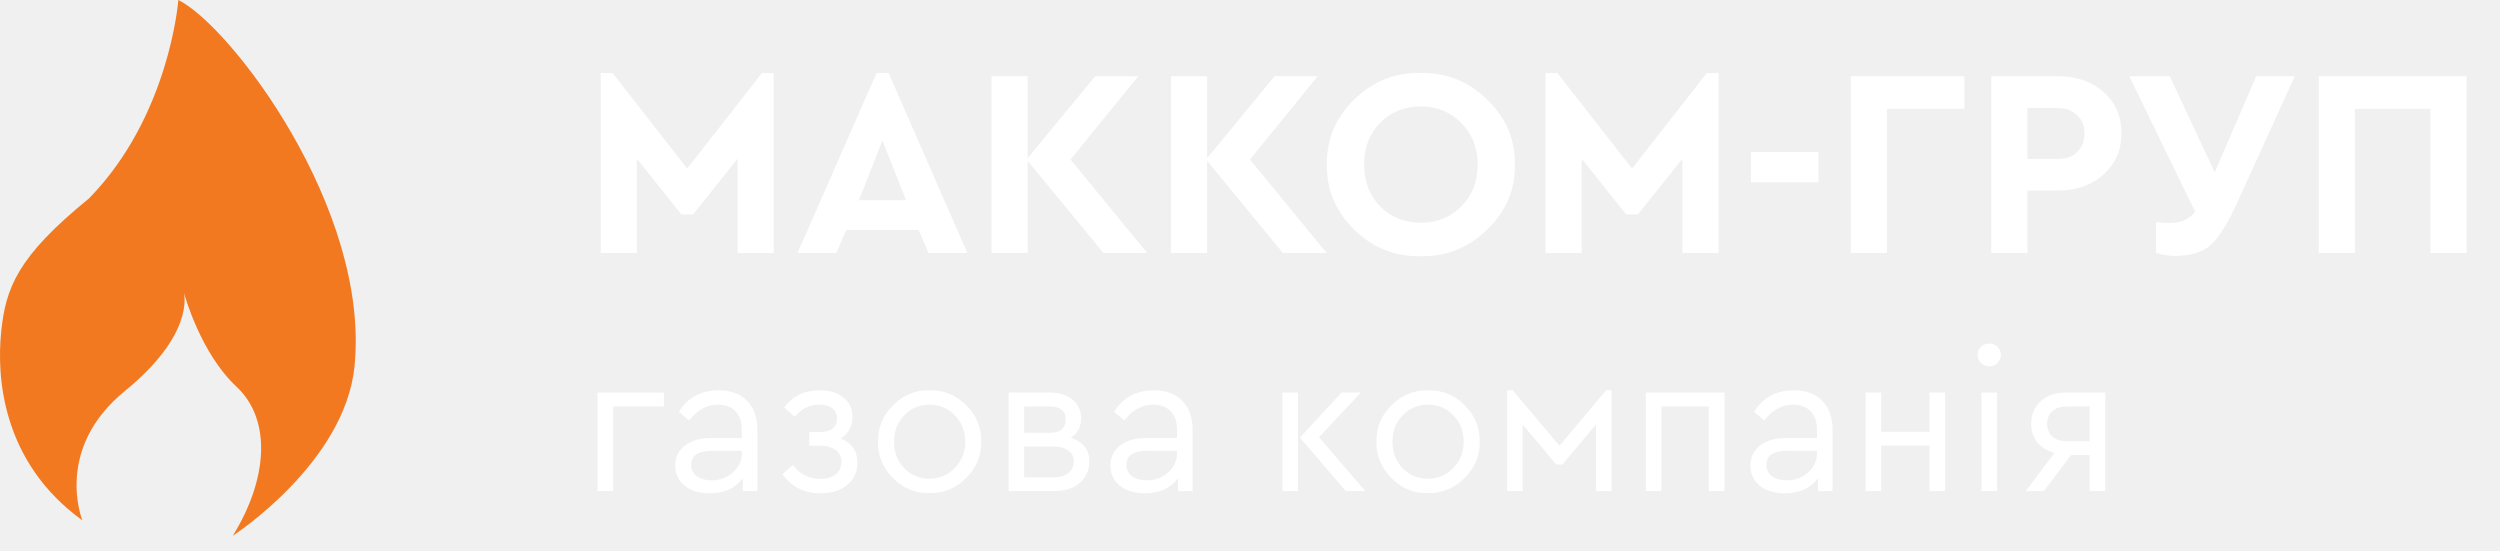
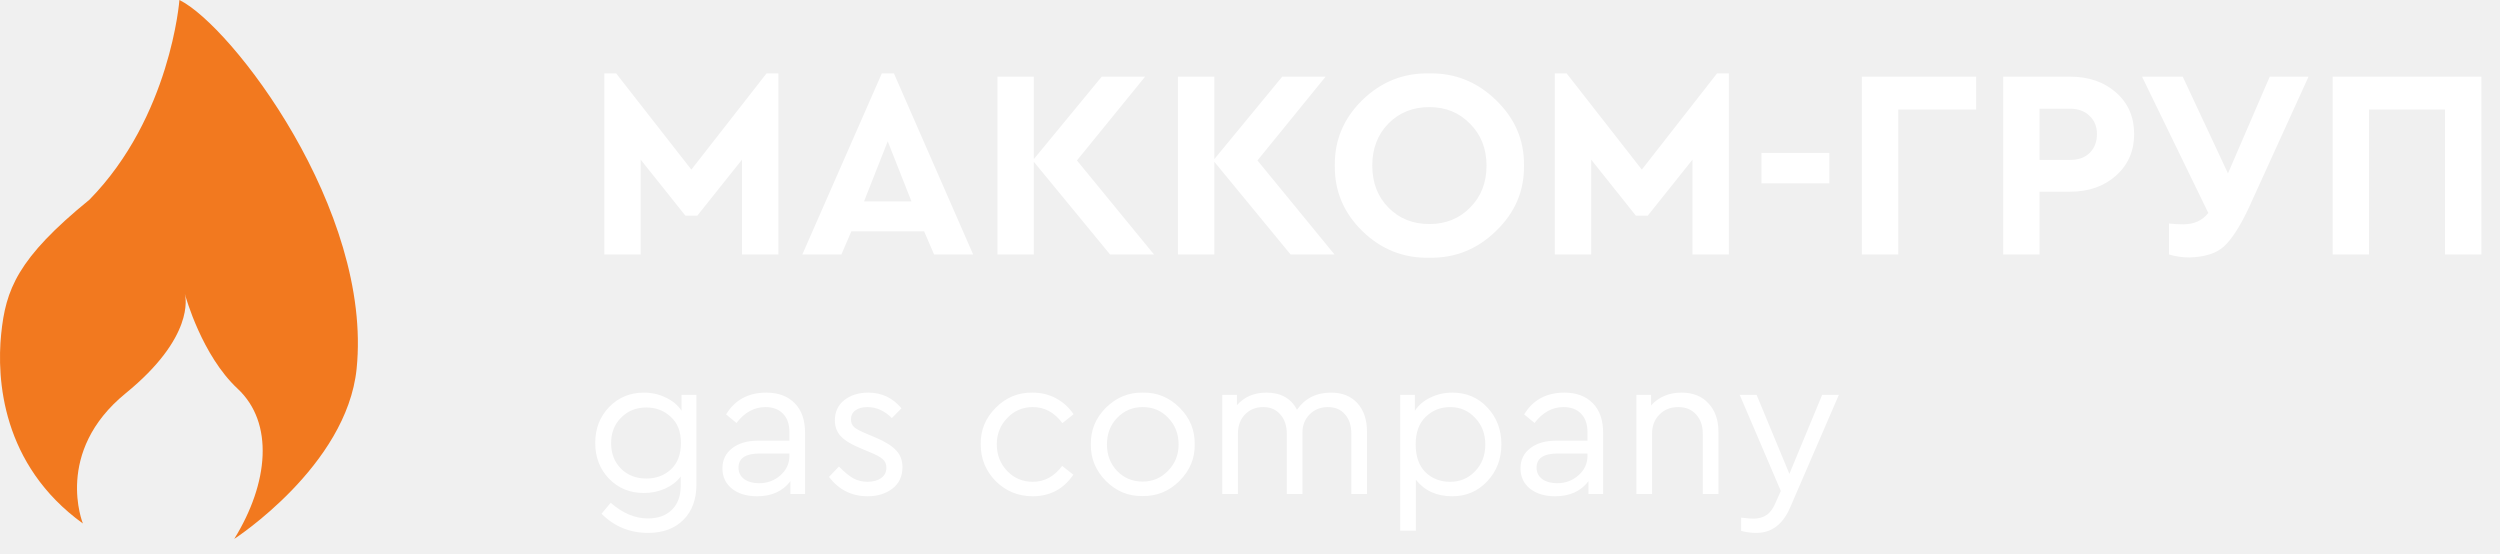
- <svg xmlns="http://www.w3.org/2000/svg" width="168" height="37" viewBox="0 0 168 37" fill="none">
-   <path d="M51.204 4.904H51.996V17H49.566V10.664L46.578 14.408H45.786L42.798 10.664V17H40.368V4.904H41.16L46.182 11.33L51.204 4.904ZM62.397 17L61.731 15.452H56.871L56.205 17H53.595L58.905 4.904H59.715L65.007 17H62.397ZM60.885 13.454L59.301 9.44L57.717 13.454H60.885ZM77.088 17H74.154L69.06 10.808V17H66.63V5.12H69.06V10.628L73.596 5.12H76.494L71.94 10.718L77.088 17ZM89.146 17H86.212L81.118 10.808V17H78.688V5.12H81.118V10.628L85.654 5.12H88.552L83.998 10.718L89.146 17ZM89.166 11.06C89.142 9.368 89.754 7.91 91.002 6.686C92.262 5.462 93.75 4.868 95.466 4.904C97.182 4.868 98.67 5.462 99.93 6.686C101.202 7.91 101.826 9.368 101.802 11.06C101.826 12.752 101.202 14.21 99.93 15.434C98.67 16.658 97.182 17.252 95.466 17.216C93.75 17.252 92.262 16.658 91.002 15.434C89.754 14.21 89.142 12.752 89.166 11.06ZM99.3 11.06C99.3 9.932 98.934 9.002 98.202 8.27C97.482 7.526 96.576 7.154 95.484 7.154C94.38 7.154 93.468 7.52 92.748 8.252C92.028 8.984 91.668 9.92 91.668 11.06C91.668 12.2 92.028 13.136 92.748 13.868C93.468 14.6 94.38 14.966 95.484 14.966C96.576 14.966 97.482 14.6 98.202 13.868C98.934 13.136 99.3 12.2 99.3 11.06ZM114.696 4.904H115.488V17H113.058V10.664L110.07 14.408H109.278L106.29 10.664V17H103.86V4.904H104.652L109.674 11.33L114.696 4.904ZM117.664 12.248V10.214H122.2V12.248H117.664ZM124.374 17V5.12H132.006V7.316H126.804V17H124.374ZM133.813 17V5.12H138.277C139.525 5.12 140.551 5.474 141.355 6.182C142.159 6.89 142.561 7.814 142.561 8.954C142.561 10.082 142.159 11.006 141.355 11.726C140.551 12.446 139.525 12.806 138.277 12.806H136.243V17H133.813ZM136.243 10.682H138.277C138.841 10.682 139.279 10.526 139.591 10.214C139.915 9.89 140.077 9.47 140.077 8.954C140.077 8.45 139.909 8.042 139.573 7.73C139.249 7.418 138.817 7.262 138.277 7.262H136.243V10.682ZM151.619 5.12H154.211L150.161 14.012C149.597 15.188 149.057 16.01 148.541 16.478C148.025 16.934 147.257 17.174 146.237 17.198C145.793 17.198 145.343 17.132 144.887 17V14.93C145.187 14.966 145.505 14.984 145.841 14.984C146.561 14.984 147.119 14.732 147.515 14.228L143.087 5.12H145.805L148.829 11.582L151.619 5.12ZM155.821 17V5.12H165.757V17H163.327V7.316H158.251V17H155.821ZM40.156 33V26.377H44.617V27.315H41.203V33H40.156ZM50.897 28.92V33H49.918V32.143C49.41 32.814 48.667 33.15 47.688 33.15C46.999 33.15 46.441 32.982 46.015 32.646C45.589 32.302 45.376 31.849 45.376 31.286C45.376 30.724 45.593 30.276 46.029 29.94C46.464 29.605 47.039 29.437 47.756 29.437H49.85V28.866C49.85 28.331 49.705 27.918 49.415 27.628C49.134 27.338 48.744 27.193 48.245 27.193C47.502 27.193 46.858 27.546 46.314 28.254L45.62 27.682C46.21 26.712 47.108 26.227 48.313 26.227C49.111 26.227 49.741 26.463 50.204 26.934C50.666 27.397 50.897 28.059 50.897 28.92ZM49.85 30.457V30.294H47.878C46.926 30.294 46.45 30.606 46.45 31.232C46.45 31.558 46.577 31.817 46.831 32.007C47.094 32.188 47.425 32.279 47.824 32.279C48.377 32.279 48.853 32.102 49.252 31.749C49.651 31.395 49.85 30.965 49.85 30.457ZM57.62 31.096C57.62 31.722 57.389 32.22 56.926 32.592C56.473 32.964 55.87 33.15 55.118 33.15C54.048 33.15 53.2 32.724 52.575 31.871L53.282 31.246C53.753 31.871 54.361 32.184 55.104 32.184C55.557 32.184 55.911 32.08 56.165 31.871C56.419 31.663 56.546 31.382 56.546 31.028C56.546 30.702 56.419 30.443 56.165 30.253C55.911 30.053 55.557 29.954 55.104 29.954H54.383V29.029H55.09C55.861 29.029 56.246 28.721 56.246 28.104C56.246 27.823 56.142 27.601 55.934 27.438C55.734 27.274 55.444 27.193 55.063 27.193C54.401 27.193 53.848 27.465 53.404 28.009L52.697 27.383C53.259 26.613 54.061 26.227 55.104 26.227C55.766 26.227 56.292 26.39 56.682 26.717C57.081 27.034 57.28 27.474 57.28 28.036C57.28 28.662 57.017 29.138 56.491 29.464C57.244 29.763 57.62 30.307 57.62 31.096ZM59.004 29.682C58.986 28.739 59.322 27.923 60.011 27.234C60.709 26.544 61.529 26.209 62.472 26.227C63.424 26.209 64.245 26.544 64.934 27.234C65.623 27.923 65.958 28.739 65.94 29.682C65.958 30.616 65.618 31.431 64.92 32.13C64.222 32.819 63.402 33.154 62.459 33.136C61.516 33.154 60.7 32.819 60.011 32.13C59.322 31.431 58.986 30.616 59.004 29.682ZM64.866 29.695C64.866 28.988 64.635 28.394 64.172 27.914C63.719 27.433 63.152 27.193 62.472 27.193C61.792 27.193 61.221 27.433 60.759 27.914C60.305 28.385 60.079 28.979 60.079 29.695C60.079 30.393 60.305 30.983 60.759 31.463C61.221 31.935 61.788 32.17 62.459 32.17C63.13 32.17 63.696 31.93 64.159 31.45C64.63 30.969 64.866 30.384 64.866 29.695ZM73.207 31.001C73.207 31.599 72.99 32.084 72.555 32.456C72.129 32.819 71.562 33 70.855 33H67.781V26.377H70.515C71.167 26.377 71.684 26.535 72.065 26.853C72.455 27.17 72.65 27.596 72.65 28.131C72.65 28.684 72.419 29.11 71.956 29.41C72.79 29.7 73.207 30.23 73.207 31.001ZM68.828 27.315V29.083H70.528C71.254 29.083 71.616 28.784 71.616 28.186C71.616 27.605 71.254 27.315 70.528 27.315H68.828ZM72.16 31.001C72.16 30.692 72.038 30.452 71.793 30.28C71.557 30.099 71.222 30.008 70.787 30.008H68.828V32.075H70.787C71.213 32.075 71.548 31.98 71.793 31.79C72.038 31.59 72.16 31.327 72.16 31.001ZM80.143 28.92V33H79.163V32.143C78.656 32.814 77.912 33.15 76.933 33.15C76.244 33.15 75.686 32.982 75.26 32.646C74.834 32.302 74.621 31.849 74.621 31.286C74.621 30.724 74.839 30.276 75.274 29.94C75.709 29.605 76.285 29.437 77.001 29.437H79.096V28.866C79.096 28.331 78.95 27.918 78.66 27.628C78.379 27.338 77.989 27.193 77.491 27.193C76.747 27.193 76.103 27.546 75.559 28.254L74.866 27.682C75.455 26.712 76.353 26.227 77.559 26.227C78.356 26.227 78.987 26.463 79.449 26.934C79.912 27.397 80.143 28.059 80.143 28.92ZM79.096 30.457V30.294H77.124C76.171 30.294 75.695 30.606 75.695 31.232C75.695 31.558 75.822 31.817 76.076 32.007C76.339 32.188 76.67 32.279 77.069 32.279C77.622 32.279 78.098 32.102 78.497 31.749C78.896 31.395 79.096 30.965 79.096 30.457ZM86.175 33V26.377H87.223V33H86.175ZM88.637 29.382L91.751 33H90.432L87.359 29.41L90.147 26.377H91.452L88.637 29.382ZM92.499 29.682C92.481 28.739 92.817 27.923 93.506 27.234C94.204 26.544 95.025 26.209 95.968 26.227C96.919 26.209 97.74 26.544 98.429 27.234C99.118 27.923 99.454 28.739 99.436 29.682C99.454 30.616 99.114 31.431 98.415 32.13C97.717 32.819 96.897 33.154 95.954 33.136C95.011 33.154 94.195 32.819 93.506 32.13C92.817 31.431 92.481 30.616 92.499 29.682ZM98.361 29.695C98.361 28.988 98.13 28.394 97.668 27.914C97.214 27.433 96.647 27.193 95.968 27.193C95.287 27.193 94.716 27.433 94.254 27.914C93.801 28.385 93.574 28.979 93.574 29.695C93.574 30.393 93.801 30.983 94.254 31.463C94.716 31.935 95.283 32.17 95.954 32.17C96.625 32.17 97.192 31.93 97.654 31.45C98.125 30.969 98.361 30.384 98.361 29.695ZM101.276 33V26.227H101.657L104.799 29.954L107.927 26.227H108.294V33H107.247V28.526L104.989 31.218H104.581L102.324 28.526V33H101.276ZM110.6 33V26.377H115.89V33H114.829V27.315H111.647V33H110.6ZM123.147 28.92V33H122.168V32.143C121.66 32.814 120.917 33.15 119.938 33.15C119.249 33.15 118.691 32.982 118.265 32.646C117.839 32.302 117.626 31.849 117.626 31.286C117.626 30.724 117.843 30.276 118.279 29.94C118.714 29.605 119.289 29.437 120.006 29.437H122.1V28.866C122.1 28.331 121.955 27.918 121.665 27.628C121.384 27.338 120.994 27.193 120.495 27.193C119.752 27.193 119.108 27.546 118.564 28.254L117.871 27.682C118.46 26.712 119.357 26.227 120.563 26.227C121.361 26.227 121.991 26.463 122.454 26.934C122.916 27.397 123.147 28.059 123.147 28.92ZM122.1 30.457V30.294H120.128C119.176 30.294 118.7 30.606 118.7 31.232C118.7 31.558 118.827 31.817 119.081 32.007C119.344 32.188 119.675 32.279 120.074 32.279C120.627 32.279 121.103 32.102 121.502 31.749C121.901 31.395 122.1 30.965 122.1 30.457ZM125.369 33V26.377H126.416V29.015H129.666V26.377H130.713V33H129.666V29.94H126.416V33H125.369ZM132.896 23.847C132.896 23.639 132.969 23.462 133.114 23.317C133.268 23.163 133.459 23.086 133.685 23.086C133.894 23.086 134.075 23.163 134.229 23.317C134.383 23.462 134.46 23.639 134.46 23.847C134.46 24.065 134.383 24.246 134.229 24.391C134.084 24.536 133.903 24.609 133.685 24.609C133.459 24.609 133.268 24.536 133.114 24.391C132.969 24.246 132.896 24.065 132.896 23.847ZM133.155 33V26.377H134.202V33H133.155ZM138.834 26.377H141.472V33H140.425V30.579H139.174L137.351 33H136.127L138.059 30.443C137.569 30.298 137.184 30.058 136.903 29.722C136.631 29.378 136.495 28.97 136.495 28.498C136.495 27.855 136.708 27.342 137.134 26.962C137.56 26.572 138.127 26.377 138.834 26.377ZM140.425 29.654V27.315H138.902C138.485 27.315 138.158 27.419 137.923 27.628C137.687 27.837 137.569 28.122 137.569 28.485C137.569 28.838 137.687 29.124 137.923 29.342C138.167 29.55 138.498 29.654 138.915 29.654H140.425Z" fill="white" />
+ <svg xmlns="http://www.w3.org/2000/svg" width="167" height="37" viewBox="0 0 167 37" fill="none">
+   <path d="M51.204 4.904H51.996V17H49.566V10.664L46.578 14.408H45.786L42.798 10.664V17H40.368V4.904H41.16L46.182 11.33L51.204 4.904ZM62.397 17L61.731 15.452H56.871L56.205 17H53.595L58.905 4.904H59.715L65.007 17H62.397ZM60.885 13.454L59.301 9.44L57.717 13.454H60.885ZM77.088 17H74.154L69.06 10.808V17H66.63V5.12H69.06V10.628L73.596 5.12H76.494L71.94 10.718L77.088 17ZM89.146 17H86.212L81.118 10.808V17H78.688V5.12H81.118V10.628L85.654 5.12H88.552L83.998 10.718L89.146 17ZM89.166 11.06C89.142 9.368 89.754 7.91 91.002 6.686C92.262 5.462 93.75 4.868 95.466 4.904C97.182 4.868 98.67 5.462 99.93 6.686C101.202 7.91 101.826 9.368 101.802 11.06C101.826 12.752 101.202 14.21 99.93 15.434C98.67 16.658 97.182 17.252 95.466 17.216C93.75 17.252 92.262 16.658 91.002 15.434C89.754 14.21 89.142 12.752 89.166 11.06ZM99.3 11.06C99.3 9.932 98.934 9.002 98.202 8.27C97.482 7.526 96.576 7.154 95.484 7.154C94.38 7.154 93.468 7.52 92.748 8.252C92.028 8.984 91.668 9.92 91.668 11.06C91.668 12.2 92.028 13.136 92.748 13.868C93.468 14.6 94.38 14.966 95.484 14.966C96.576 14.966 97.482 14.6 98.202 13.868C98.934 13.136 99.3 12.2 99.3 11.06ZM114.696 4.904H115.488V17H113.058V10.664L110.07 14.408H109.278L106.29 10.664V17H103.86V4.904H104.652L109.674 11.33L114.696 4.904ZM117.664 12.248V10.214H122.2V12.248H117.664ZM124.374 17V5.12H132.006V7.316H126.804V17H124.374ZM133.813 17V5.12H138.277C139.525 5.12 140.551 5.474 141.355 6.182C142.159 6.89 142.561 7.814 142.561 8.954C142.561 10.082 142.159 11.006 141.355 11.726C140.551 12.446 139.525 12.806 138.277 12.806H136.243V17H133.813ZM136.243 10.682H138.277C138.841 10.682 139.279 10.526 139.591 10.214C139.915 9.89 140.077 9.47 140.077 8.954C140.077 8.45 139.909 8.042 139.573 7.73C139.249 7.418 138.817 7.262 138.277 7.262H136.243V10.682ZM151.619 5.12H154.211L150.161 14.012C149.597 15.188 149.057 16.01 148.541 16.478C148.025 16.934 147.257 17.174 146.237 17.198C145.793 17.198 145.343 17.132 144.887 17V14.93C145.187 14.966 145.505 14.984 145.841 14.984C146.561 14.984 147.119 14.732 147.515 14.228L143.087 5.12H145.805L148.829 11.582L151.619 5.12ZM155.821 17V5.12H165.757V17H163.327V7.316H158.251V17H155.821ZM45.528 26.377H46.521V32.361C46.521 33.358 46.231 34.147 45.65 34.727C45.07 35.307 44.286 35.598 43.298 35.598C42.074 35.598 41.035 35.172 40.183 34.319L40.795 33.585C41.593 34.283 42.418 34.632 43.27 34.632C43.959 34.632 44.499 34.437 44.889 34.047C45.279 33.666 45.474 33.122 45.474 32.415V31.83C45.211 32.175 44.857 32.447 44.413 32.646C43.978 32.837 43.511 32.932 43.012 32.932C42.078 32.932 41.303 32.615 40.686 31.98C40.07 31.345 39.762 30.547 39.762 29.586C39.762 28.634 40.07 27.837 40.686 27.193C41.312 26.549 42.087 26.227 43.012 26.227C43.538 26.227 44.023 26.336 44.467 26.554C44.92 26.762 45.274 27.057 45.528 27.438V26.377ZM45.487 29.586C45.487 28.834 45.261 28.254 44.807 27.846C44.363 27.428 43.819 27.22 43.175 27.22C42.495 27.22 41.933 27.447 41.489 27.9C41.044 28.344 40.822 28.911 40.822 29.6C40.822 30.298 41.044 30.869 41.489 31.314C41.933 31.749 42.495 31.966 43.175 31.966C43.828 31.966 44.377 31.762 44.821 31.354C45.265 30.937 45.487 30.348 45.487 29.586ZM53.779 28.92V33H52.8V32.143C52.292 32.814 51.549 33.15 50.57 33.15C49.881 33.15 49.323 32.982 48.897 32.646C48.471 32.302 48.258 31.849 48.258 31.286C48.258 30.724 48.475 30.276 48.911 29.94C49.346 29.605 49.922 29.437 50.638 29.437H52.732V28.866C52.732 28.331 52.587 27.918 52.297 27.628C52.016 27.338 51.626 27.193 51.127 27.193C50.384 27.193 49.74 27.546 49.196 28.254L48.503 27.682C49.092 26.712 49.989 26.227 51.195 26.227C51.993 26.227 52.623 26.463 53.086 26.934C53.548 27.397 53.779 28.059 53.779 28.92ZM52.732 30.457V30.294H50.76C49.808 30.294 49.332 30.606 49.332 31.232C49.332 31.558 49.459 31.817 49.713 32.007C49.976 32.188 50.307 32.279 50.706 32.279C51.259 32.279 51.735 32.102 52.134 31.749C52.533 31.395 52.732 30.965 52.732 30.457ZM55.375 31.858L56.041 31.164C56.386 31.518 56.699 31.776 56.98 31.939C57.27 32.102 57.592 32.184 57.945 32.184C58.317 32.184 58.621 32.102 58.856 31.939C59.092 31.767 59.21 31.536 59.21 31.246C59.21 30.992 59.124 30.797 58.952 30.661C58.788 30.516 58.489 30.357 58.054 30.185L57.415 29.913C56.844 29.677 56.427 29.419 56.164 29.138C55.901 28.857 55.769 28.503 55.769 28.077C55.769 27.515 55.978 27.066 56.395 26.73C56.821 26.395 57.356 26.227 58 26.227C58.897 26.227 59.636 26.576 60.217 27.274L59.577 27.927C59.088 27.438 58.544 27.193 57.945 27.193C57.61 27.193 57.342 27.265 57.143 27.41C56.944 27.555 56.844 27.759 56.844 28.022C56.844 28.231 56.916 28.403 57.061 28.539C57.215 28.666 57.501 28.816 57.918 28.988L58.53 29.246C59.165 29.518 59.614 29.804 59.877 30.103C60.148 30.393 60.285 30.761 60.285 31.205C60.285 31.821 60.058 32.302 59.605 32.646C59.16 32.982 58.612 33.15 57.959 33.15C56.898 33.15 56.037 32.719 55.375 31.858ZM65.512 29.682C65.494 28.739 65.829 27.923 66.518 27.234C67.207 26.544 68.028 26.209 68.98 26.227C69.551 26.227 70.073 26.354 70.544 26.608C71.016 26.862 71.405 27.215 71.714 27.669L70.966 28.267C70.44 27.551 69.782 27.193 68.994 27.193C68.314 27.193 67.742 27.438 67.28 27.927C66.818 28.408 66.586 28.992 66.586 29.682C66.586 30.38 66.818 30.974 67.28 31.463C67.742 31.944 68.314 32.184 68.994 32.184C69.773 32.184 70.426 31.83 70.952 31.123L71.7 31.708C71.047 32.669 70.141 33.15 68.98 33.15C68.019 33.15 67.198 32.814 66.518 32.143C65.847 31.463 65.512 30.643 65.512 29.682ZM72.87 29.682C72.852 28.739 73.187 27.923 73.876 27.234C74.574 26.544 75.395 26.209 76.338 26.227C77.29 26.209 78.11 26.544 78.799 27.234C79.489 27.923 79.824 28.739 79.806 29.682C79.824 30.616 79.484 31.431 78.786 32.13C78.088 32.819 77.267 33.154 76.324 33.136C75.381 33.154 74.565 32.819 73.876 32.13C73.187 31.431 72.852 30.616 72.87 29.682ZM78.731 29.695C78.731 28.988 78.5 28.394 78.038 27.914C77.585 27.433 77.018 27.193 76.338 27.193C75.658 27.193 75.087 27.433 74.624 27.914C74.171 28.385 73.944 28.979 73.944 29.695C73.944 30.393 74.171 30.983 74.624 31.463C75.087 31.935 75.653 32.17 76.324 32.17C76.995 32.17 77.562 31.93 78.024 31.45C78.496 30.969 78.731 30.384 78.731 29.695ZM91.316 28.838V33H90.269V28.974C90.269 28.43 90.129 28 89.847 27.682C89.575 27.356 89.195 27.193 88.705 27.193C88.215 27.193 87.807 27.356 87.481 27.682C87.164 28.009 87.005 28.408 87.005 28.879V33H85.958V28.974C85.958 28.439 85.813 28.009 85.523 27.682C85.242 27.356 84.861 27.193 84.38 27.193C83.882 27.193 83.474 27.36 83.156 27.696C82.848 28.022 82.694 28.448 82.694 28.974V33H81.647V26.377H82.626V27.07C83.115 26.508 83.773 26.227 84.598 26.227C85.559 26.227 86.239 26.608 86.638 27.37C87.173 26.608 87.93 26.227 88.909 26.227C89.662 26.227 90.251 26.463 90.677 26.934C91.103 27.406 91.316 28.041 91.316 28.838ZM99.354 27.22C99.98 27.882 100.293 28.702 100.293 29.682C100.293 30.661 99.975 31.486 99.341 32.157C98.715 32.819 97.94 33.15 97.015 33.15C95.972 33.15 95.161 32.782 94.581 32.048V35.448H93.533V26.377H94.513V27.438C94.766 27.057 95.115 26.762 95.56 26.554C96.004 26.336 96.489 26.227 97.015 26.227C97.958 26.227 98.738 26.558 99.354 27.22ZM98.538 31.477C98.992 31.005 99.218 30.412 99.218 29.695C99.218 28.979 98.992 28.385 98.538 27.914C98.094 27.433 97.536 27.193 96.865 27.193C96.231 27.193 95.687 27.41 95.233 27.846C94.789 28.281 94.567 28.893 94.567 29.682C94.567 30.488 94.784 31.11 95.22 31.545C95.664 31.971 96.213 32.184 96.865 32.184C97.536 32.184 98.094 31.948 98.538 31.477ZM107.09 28.92V33H106.111V32.143C105.603 32.814 104.86 33.15 103.881 33.15C103.192 33.15 102.634 32.982 102.208 32.646C101.782 32.302 101.569 31.849 101.569 31.286C101.569 30.724 101.786 30.276 102.222 29.94C102.657 29.605 103.232 29.437 103.949 29.437H106.043V28.866C106.043 28.331 105.898 27.918 105.608 27.628C105.327 27.338 104.937 27.193 104.438 27.193C103.695 27.193 103.051 27.546 102.507 28.254L101.814 27.682C102.403 26.712 103.3 26.227 104.506 26.227C105.304 26.227 105.934 26.463 106.397 26.934C106.859 27.397 107.09 28.059 107.09 28.92ZM106.043 30.457V30.294H104.071C103.119 30.294 102.643 30.606 102.643 31.232C102.643 31.558 102.77 31.817 103.024 32.007C103.287 32.188 103.618 32.279 104.017 32.279C104.57 32.279 105.046 32.102 105.445 31.749C105.844 31.395 106.043 30.965 106.043 30.457ZM114.792 28.838V33H113.745V28.961C113.745 28.435 113.595 28.009 113.296 27.682C113.006 27.356 112.607 27.193 112.099 27.193C111.592 27.193 111.175 27.36 110.848 27.696C110.522 28.022 110.359 28.444 110.359 28.961V33H109.311V26.377H110.291V27.084C110.807 26.513 111.487 26.227 112.331 26.227C113.092 26.227 113.691 26.468 114.126 26.948C114.57 27.419 114.792 28.05 114.792 28.838ZM121.72 26.377H122.835L119.571 33.925C119.082 35.04 118.334 35.598 117.327 35.598C116.974 35.598 116.634 35.552 116.307 35.462V34.578C116.688 34.623 116.956 34.646 117.11 34.646C117.472 34.646 117.772 34.564 118.007 34.401C118.243 34.247 118.443 33.975 118.606 33.585L118.959 32.796L116.212 26.377H117.341L119.531 31.654L121.72 26.377Z" fill="white" />
  <path d="M11.985 0C11.985 0 11.405 7.803 5.975 13.339C1.15 17.267 0.378 19.355 0.078 22.318C-0.223 25.294 0.104 31.045 5.537 34.969C5.537 34.969 3.583 30.194 8.395 26.272C12.983 22.533 12.417 19.876 12.347 19.631C12.404 19.839 13.491 23.744 15.872 25.964C18.314 28.241 17.956 32.267 15.646 36C15.646 36 23.156 31.145 23.822 24.636C24.899 14.038 15.479 1.721 11.985 0Z" fill="#F2791F" />
</svg>
